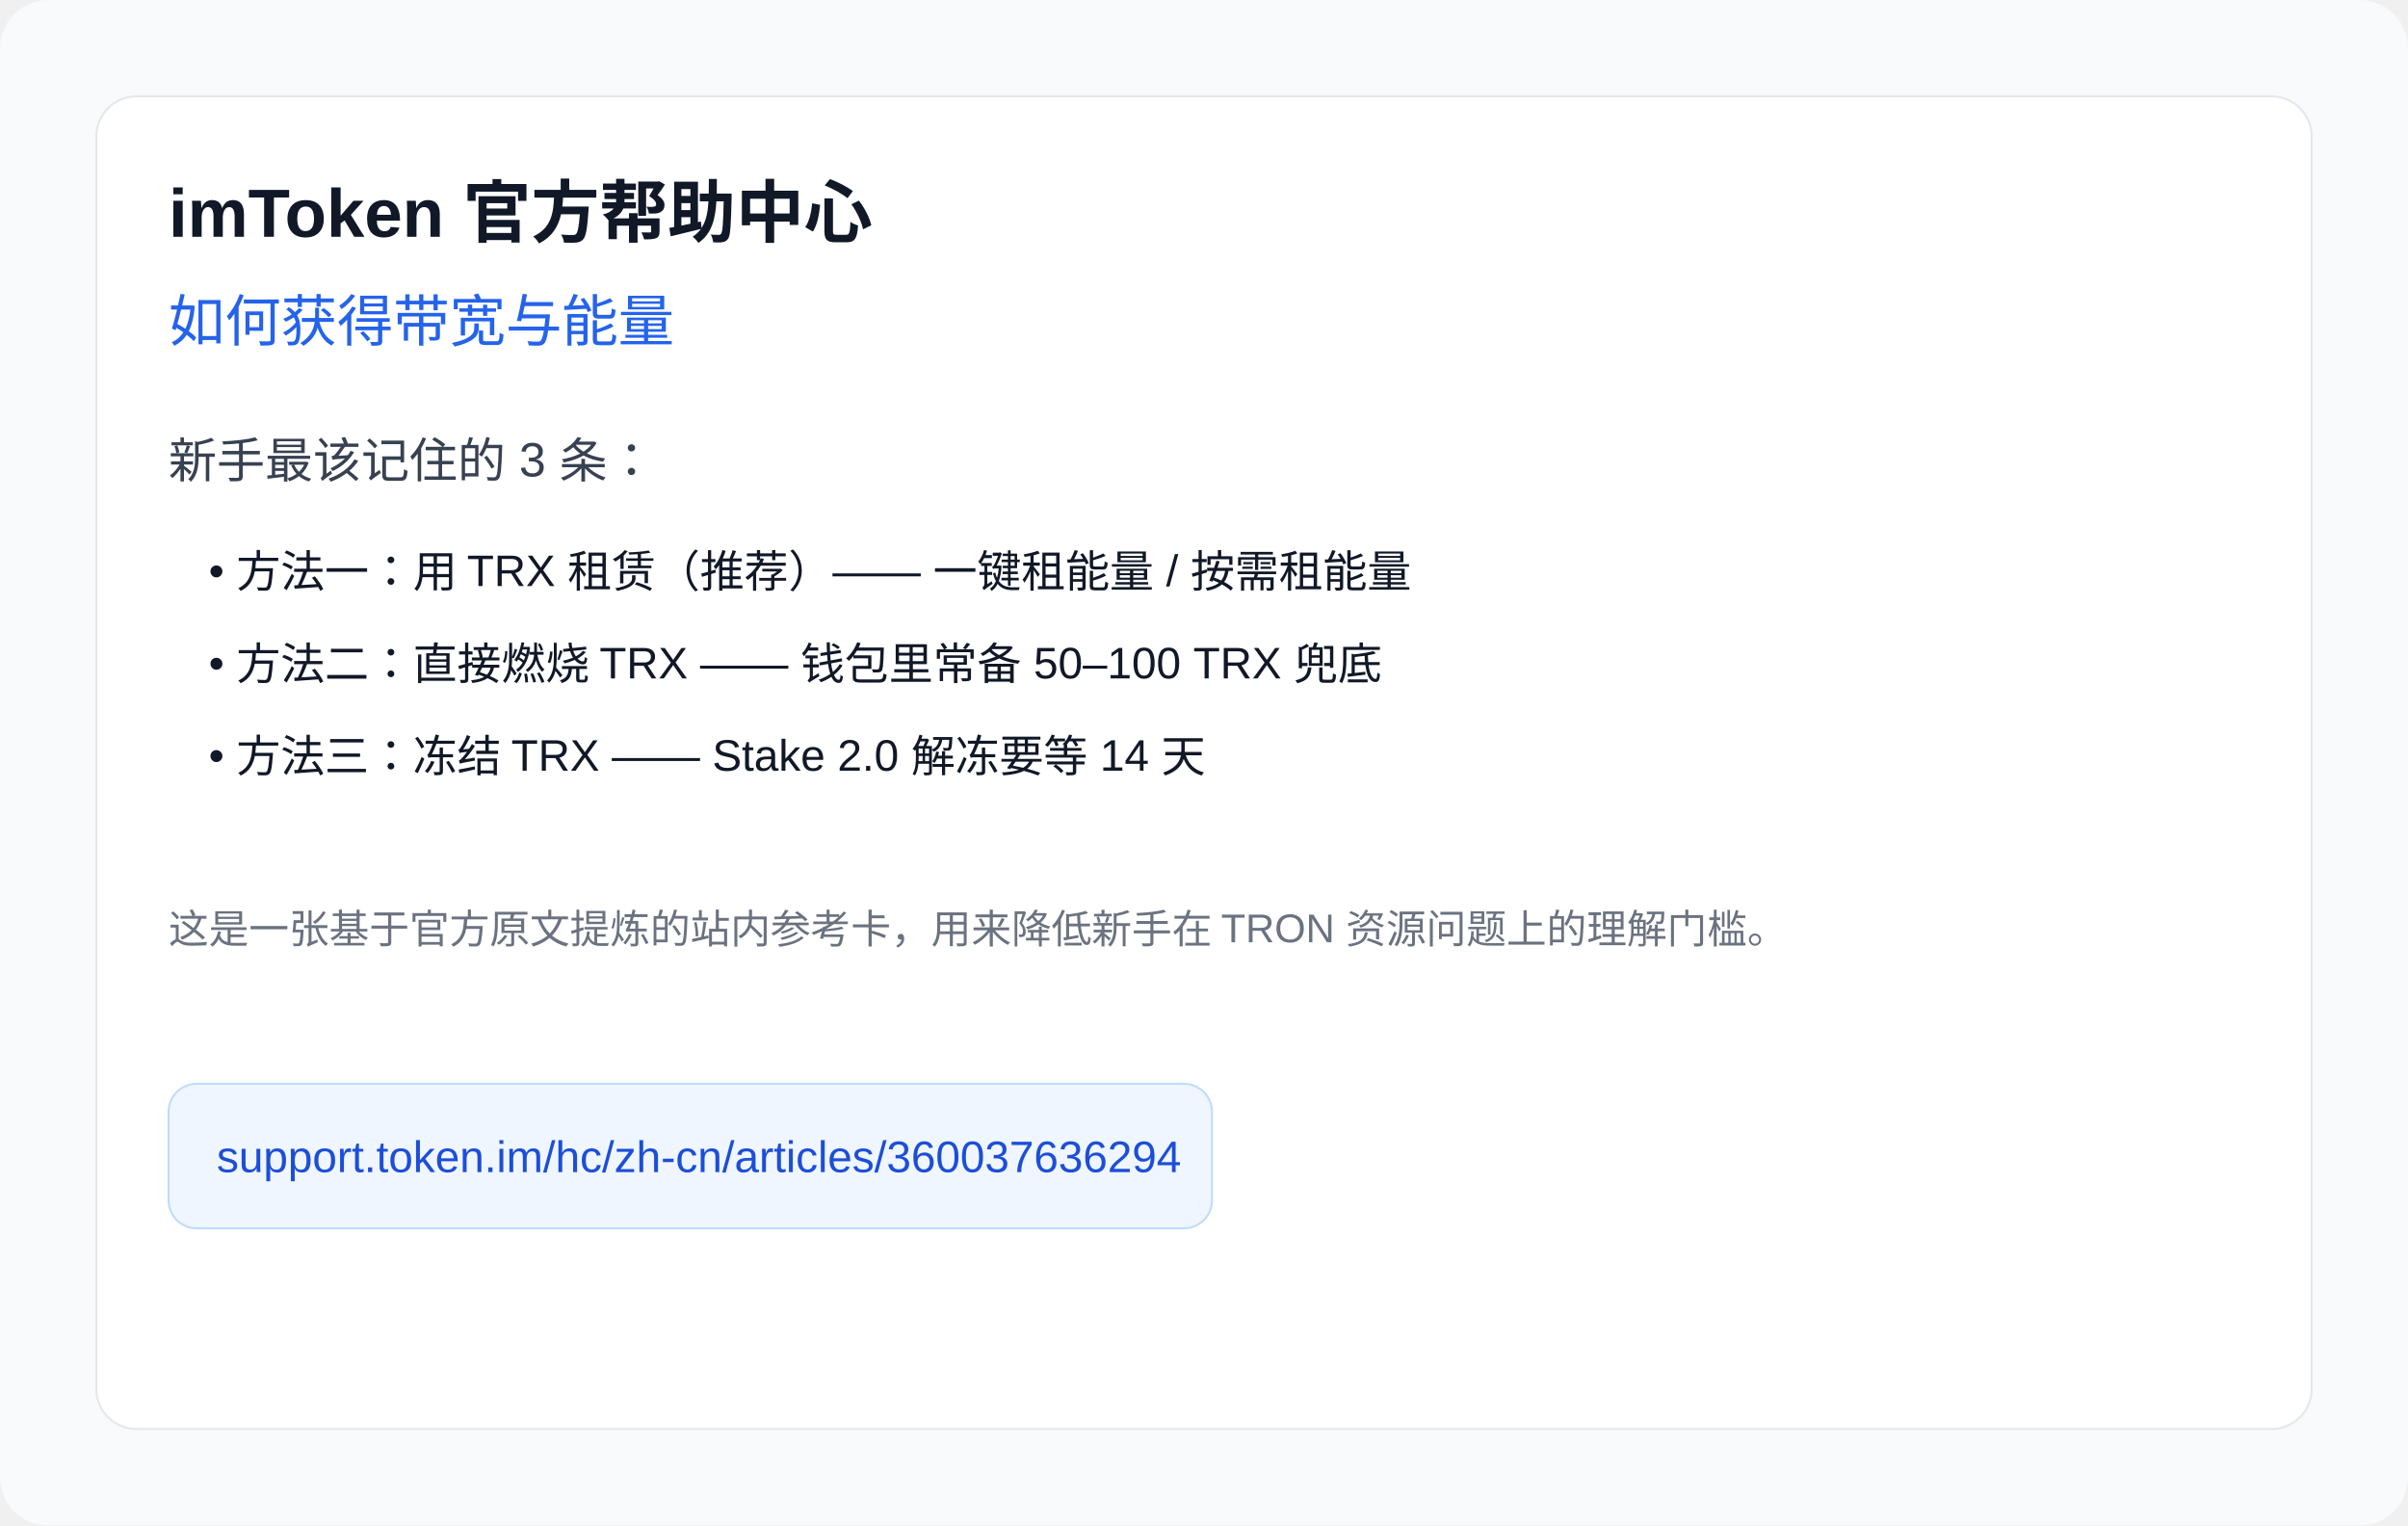
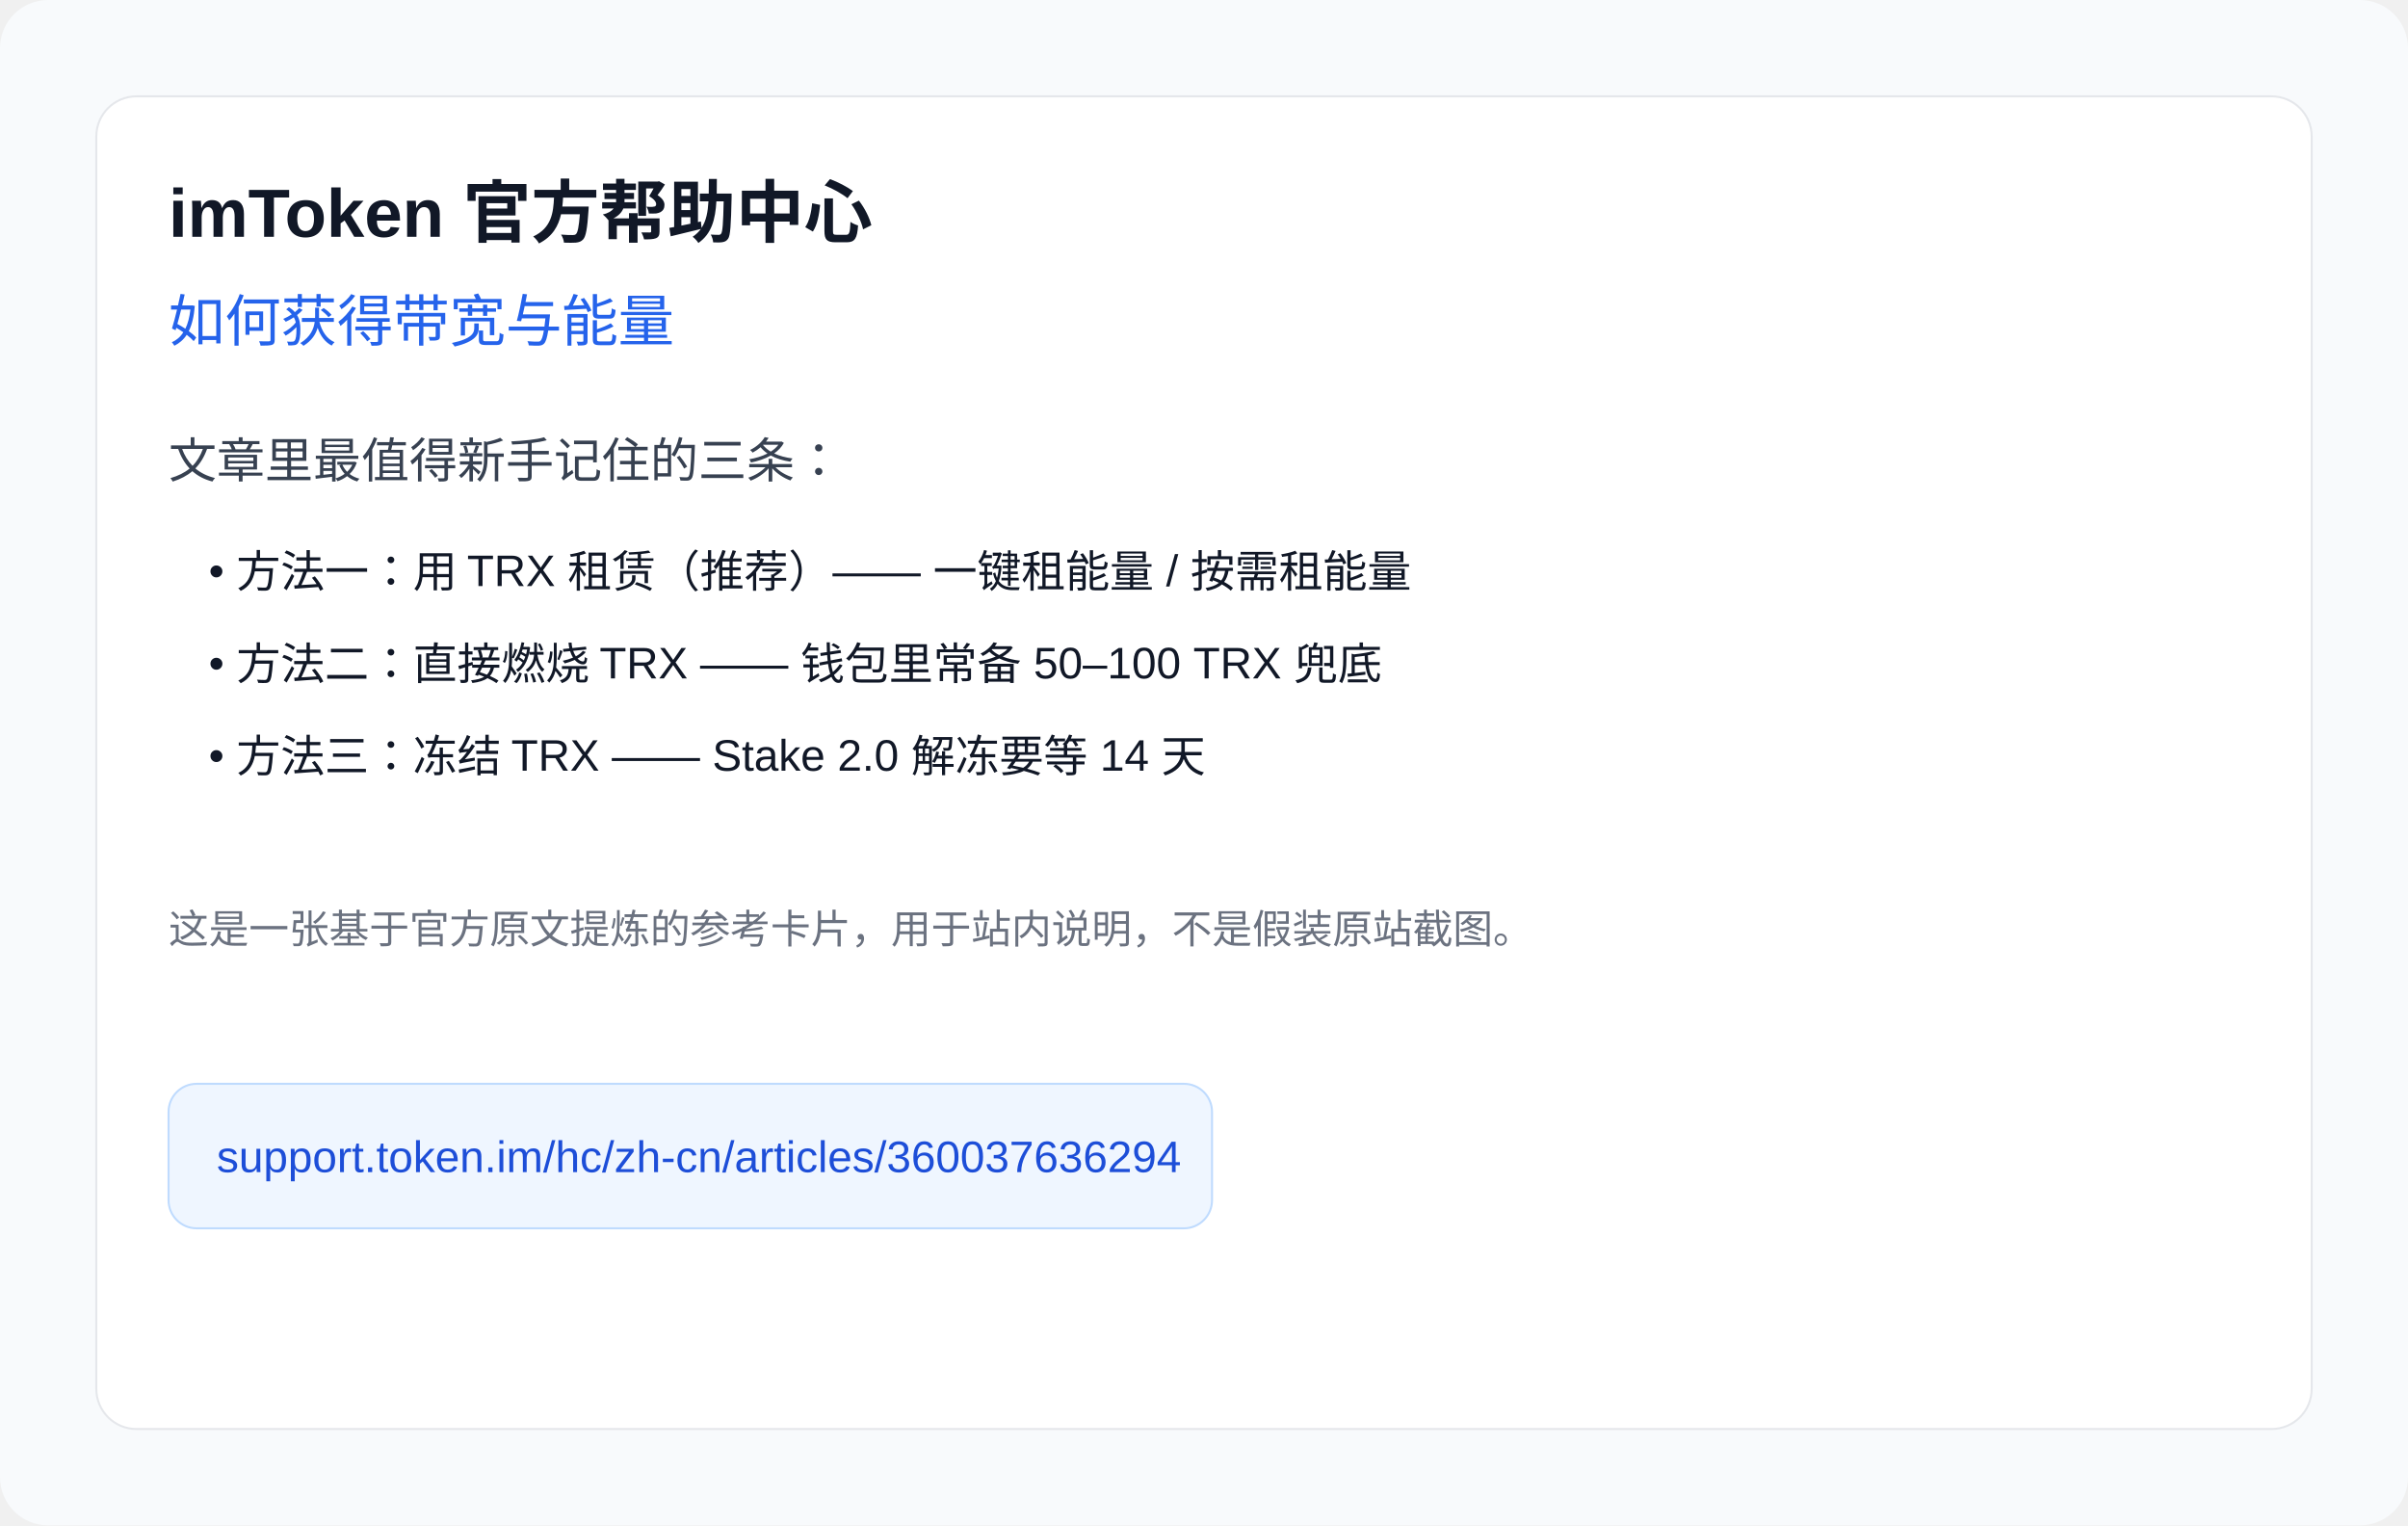
<svg xmlns="http://www.w3.org/2000/svg" width="1200" height="760" viewBox="0 0 1200 760" fill="none">
  <rect width="1200" height="760" rx="24" fill="#F8FAFC" />
  <rect x="48" y="48" width="1104" height="664" rx="20" fill="white" stroke="#E5E7EB" />
  <text x="84" y="118" fill="#111827" font-size="34" font-family="-apple-system, BlinkMacSystemFont, Segoe UI, Arial" font-weight="700">imToken 官方帮助中心</text>
  <text x="84" y="170" fill="#2563EB" font-size="28" font-family="-apple-system, BlinkMacSystemFont, Segoe UI, Arial">如何获得带宽与能量</text>
-   <text x="84" y="238" fill="#374151" font-size="24" font-family="-apple-system, BlinkMacSystemFont, Segoe UI, Arial">新手最该记住的 3 条：</text>
+   <text x="84" y="238" fill="#374151" font-size="24" font-family="-apple-system, BlinkMacSystemFont, Segoe UI, Arial">文章里最值得新手记住的三条：</text>
  <text x="104" y="292" fill="#111827" font-size="22" font-family="-apple-system, BlinkMacSystemFont, Segoe UI, Arial">• 方法一：用 TRX 租赁（推荐）—— 一键租能量 / 按需租能量</text>
  <text x="104" y="338" fill="#111827" font-size="22" font-family="-apple-system, BlinkMacSystemFont, Segoe UI, Arial">• 方法二：直接燃烧 TRX —— 钱包里常备 50–100 TRX 兜底</text>
  <text x="104" y="384" fill="#111827" font-size="22" font-family="-apple-system, BlinkMacSystemFont, Segoe UI, Arial">• 方法三：冻结 TRX —— Stake 2.0 解冻要等 14 天</text>
-   <text x="84" y="470" fill="#6B7280" font-size="20" font-family="-apple-system, BlinkMacSystemFont, Segoe UI, Arial">这是一张基于官方原文提炼的站内参考卡，用来降低新手在 TRON 资源问题上的理解门槛。</text>
+   <text x="84" y="470" fill="#6B7280" font-size="20" font-family="-apple-system, BlinkMacSystemFont, Segoe UI, Arial">这是一张基于官方原文提炼的参考卡片，用于站内说明，不是假装原站截图。</text>
  <rect x="84" y="540" width="520" height="72" rx="14" fill="#EFF6FF" stroke="#BFDBFE" />
  <text x="108" y="584" fill="#1D4ED8" font-size="22" font-family="-apple-system, BlinkMacSystemFont, Segoe UI, Arial">support.token.im/hc/zh-cn/articles/360037636294</text>
</svg>
